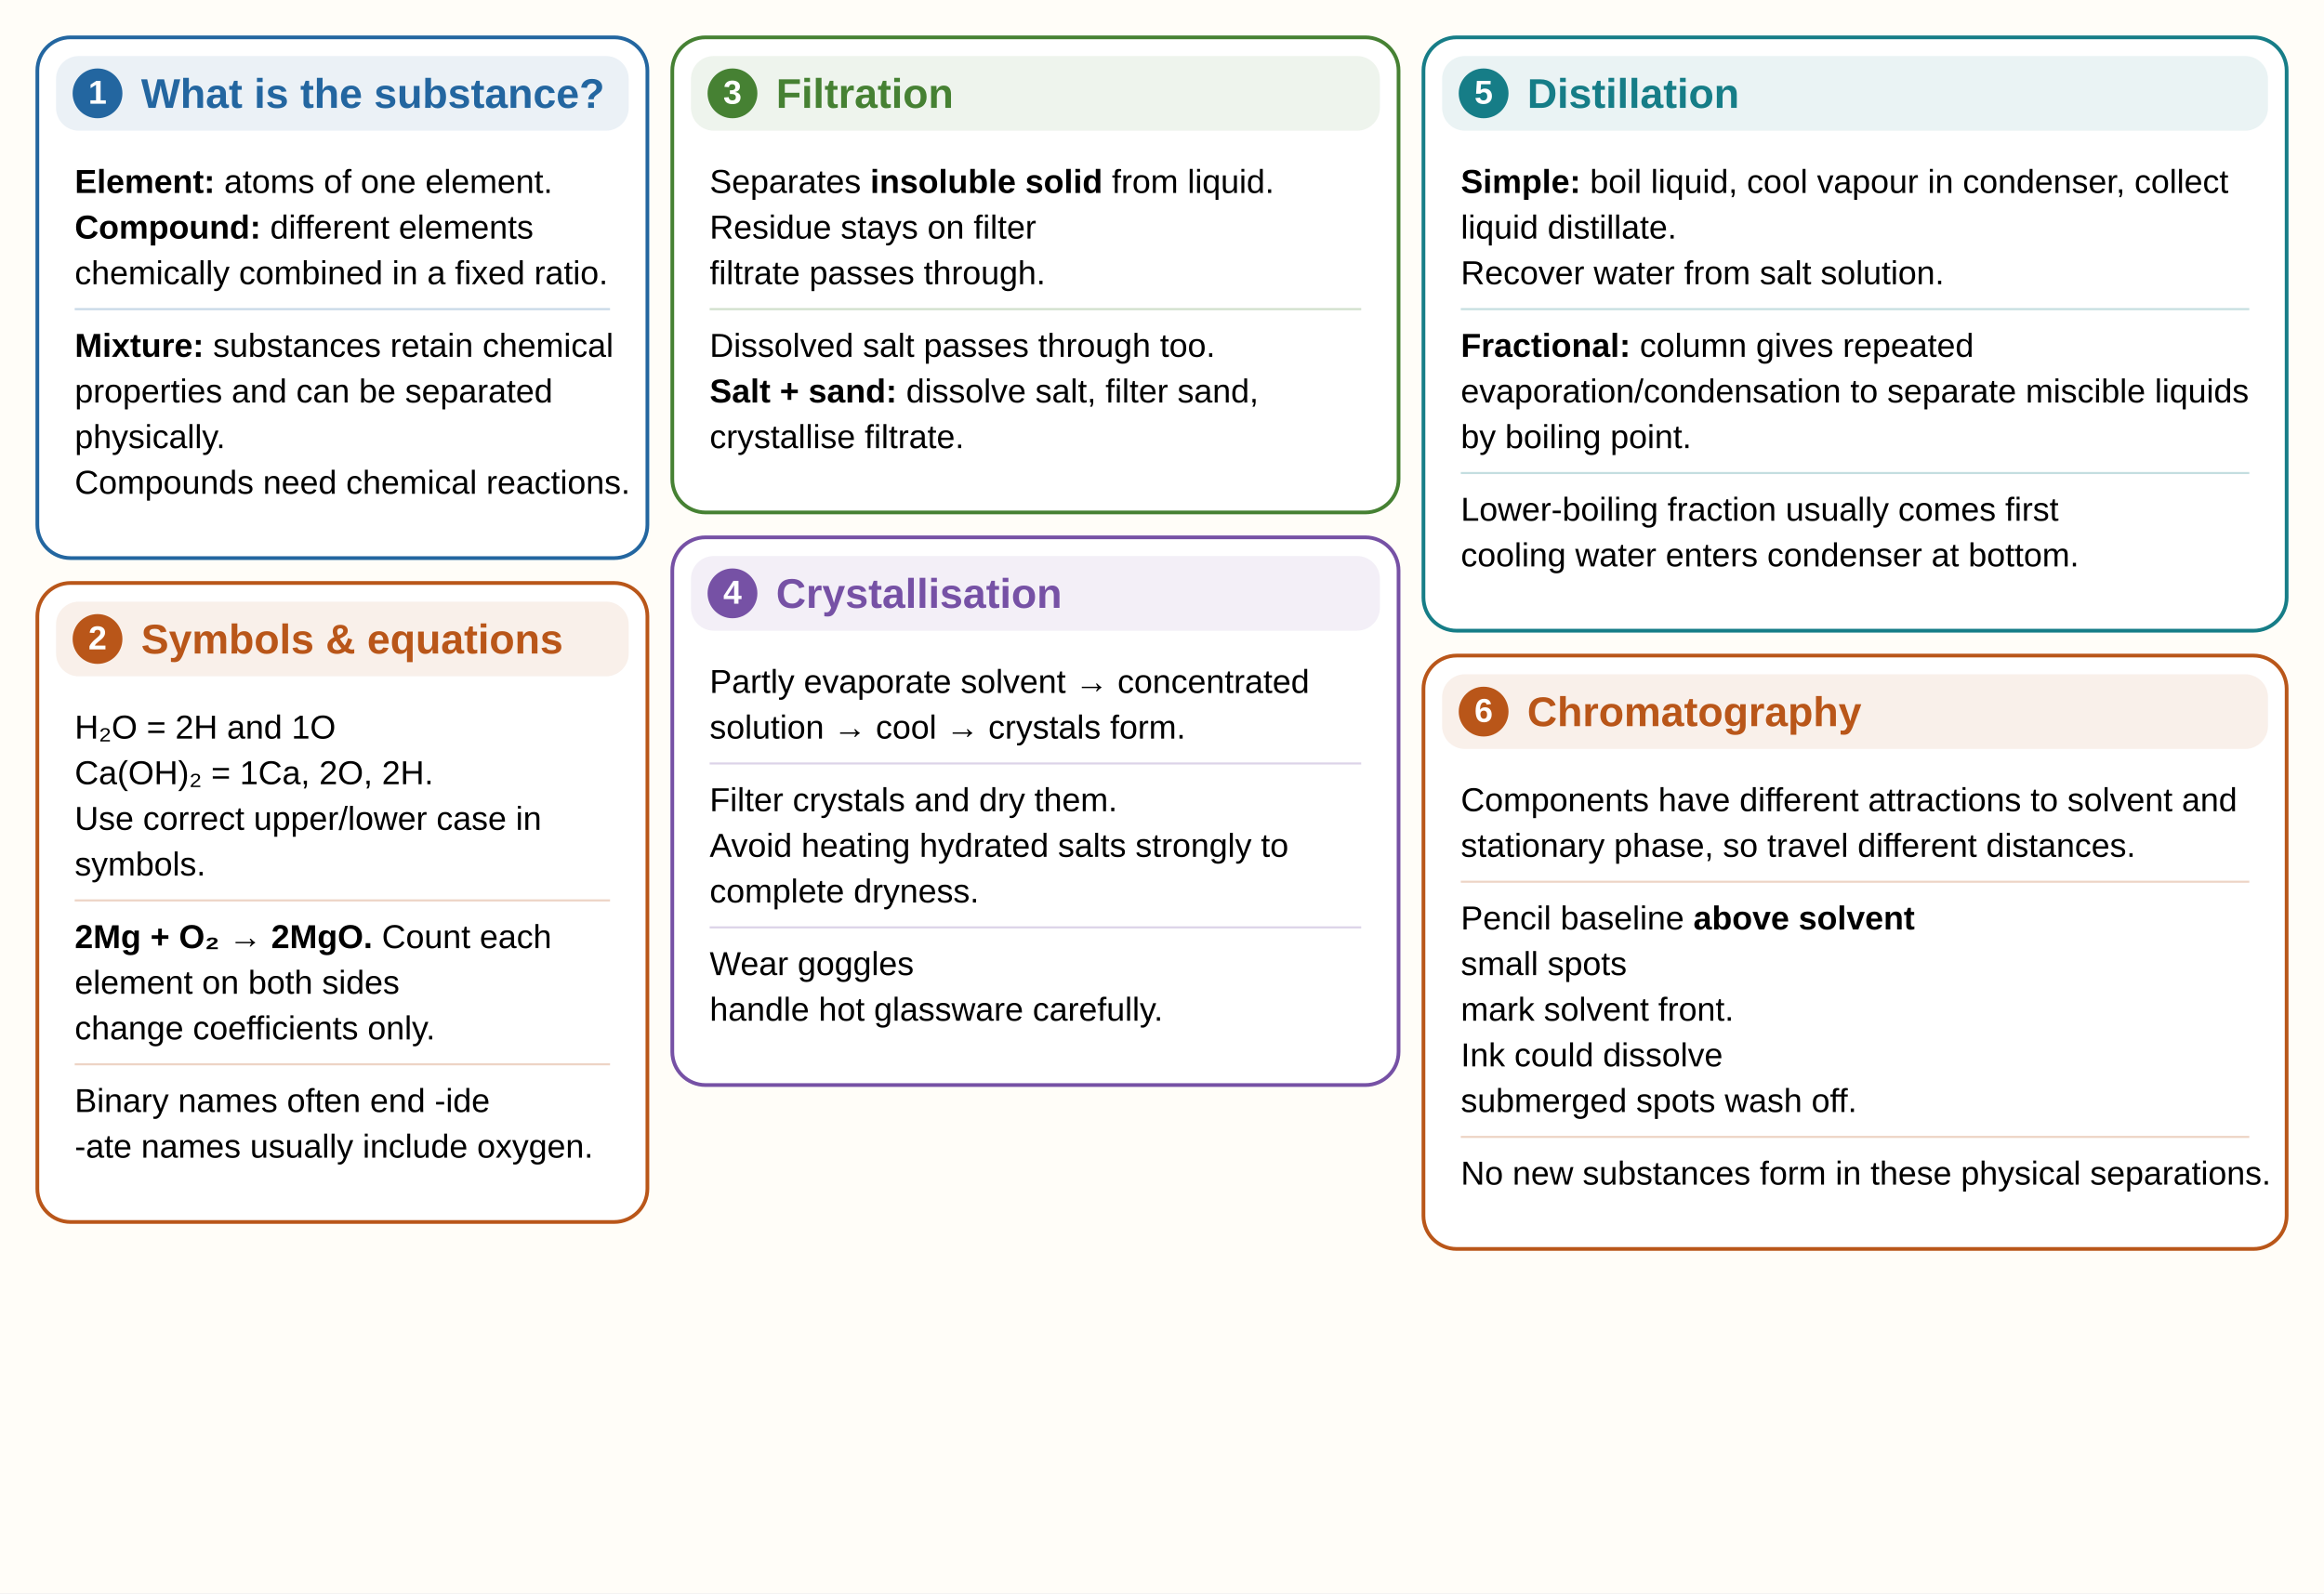
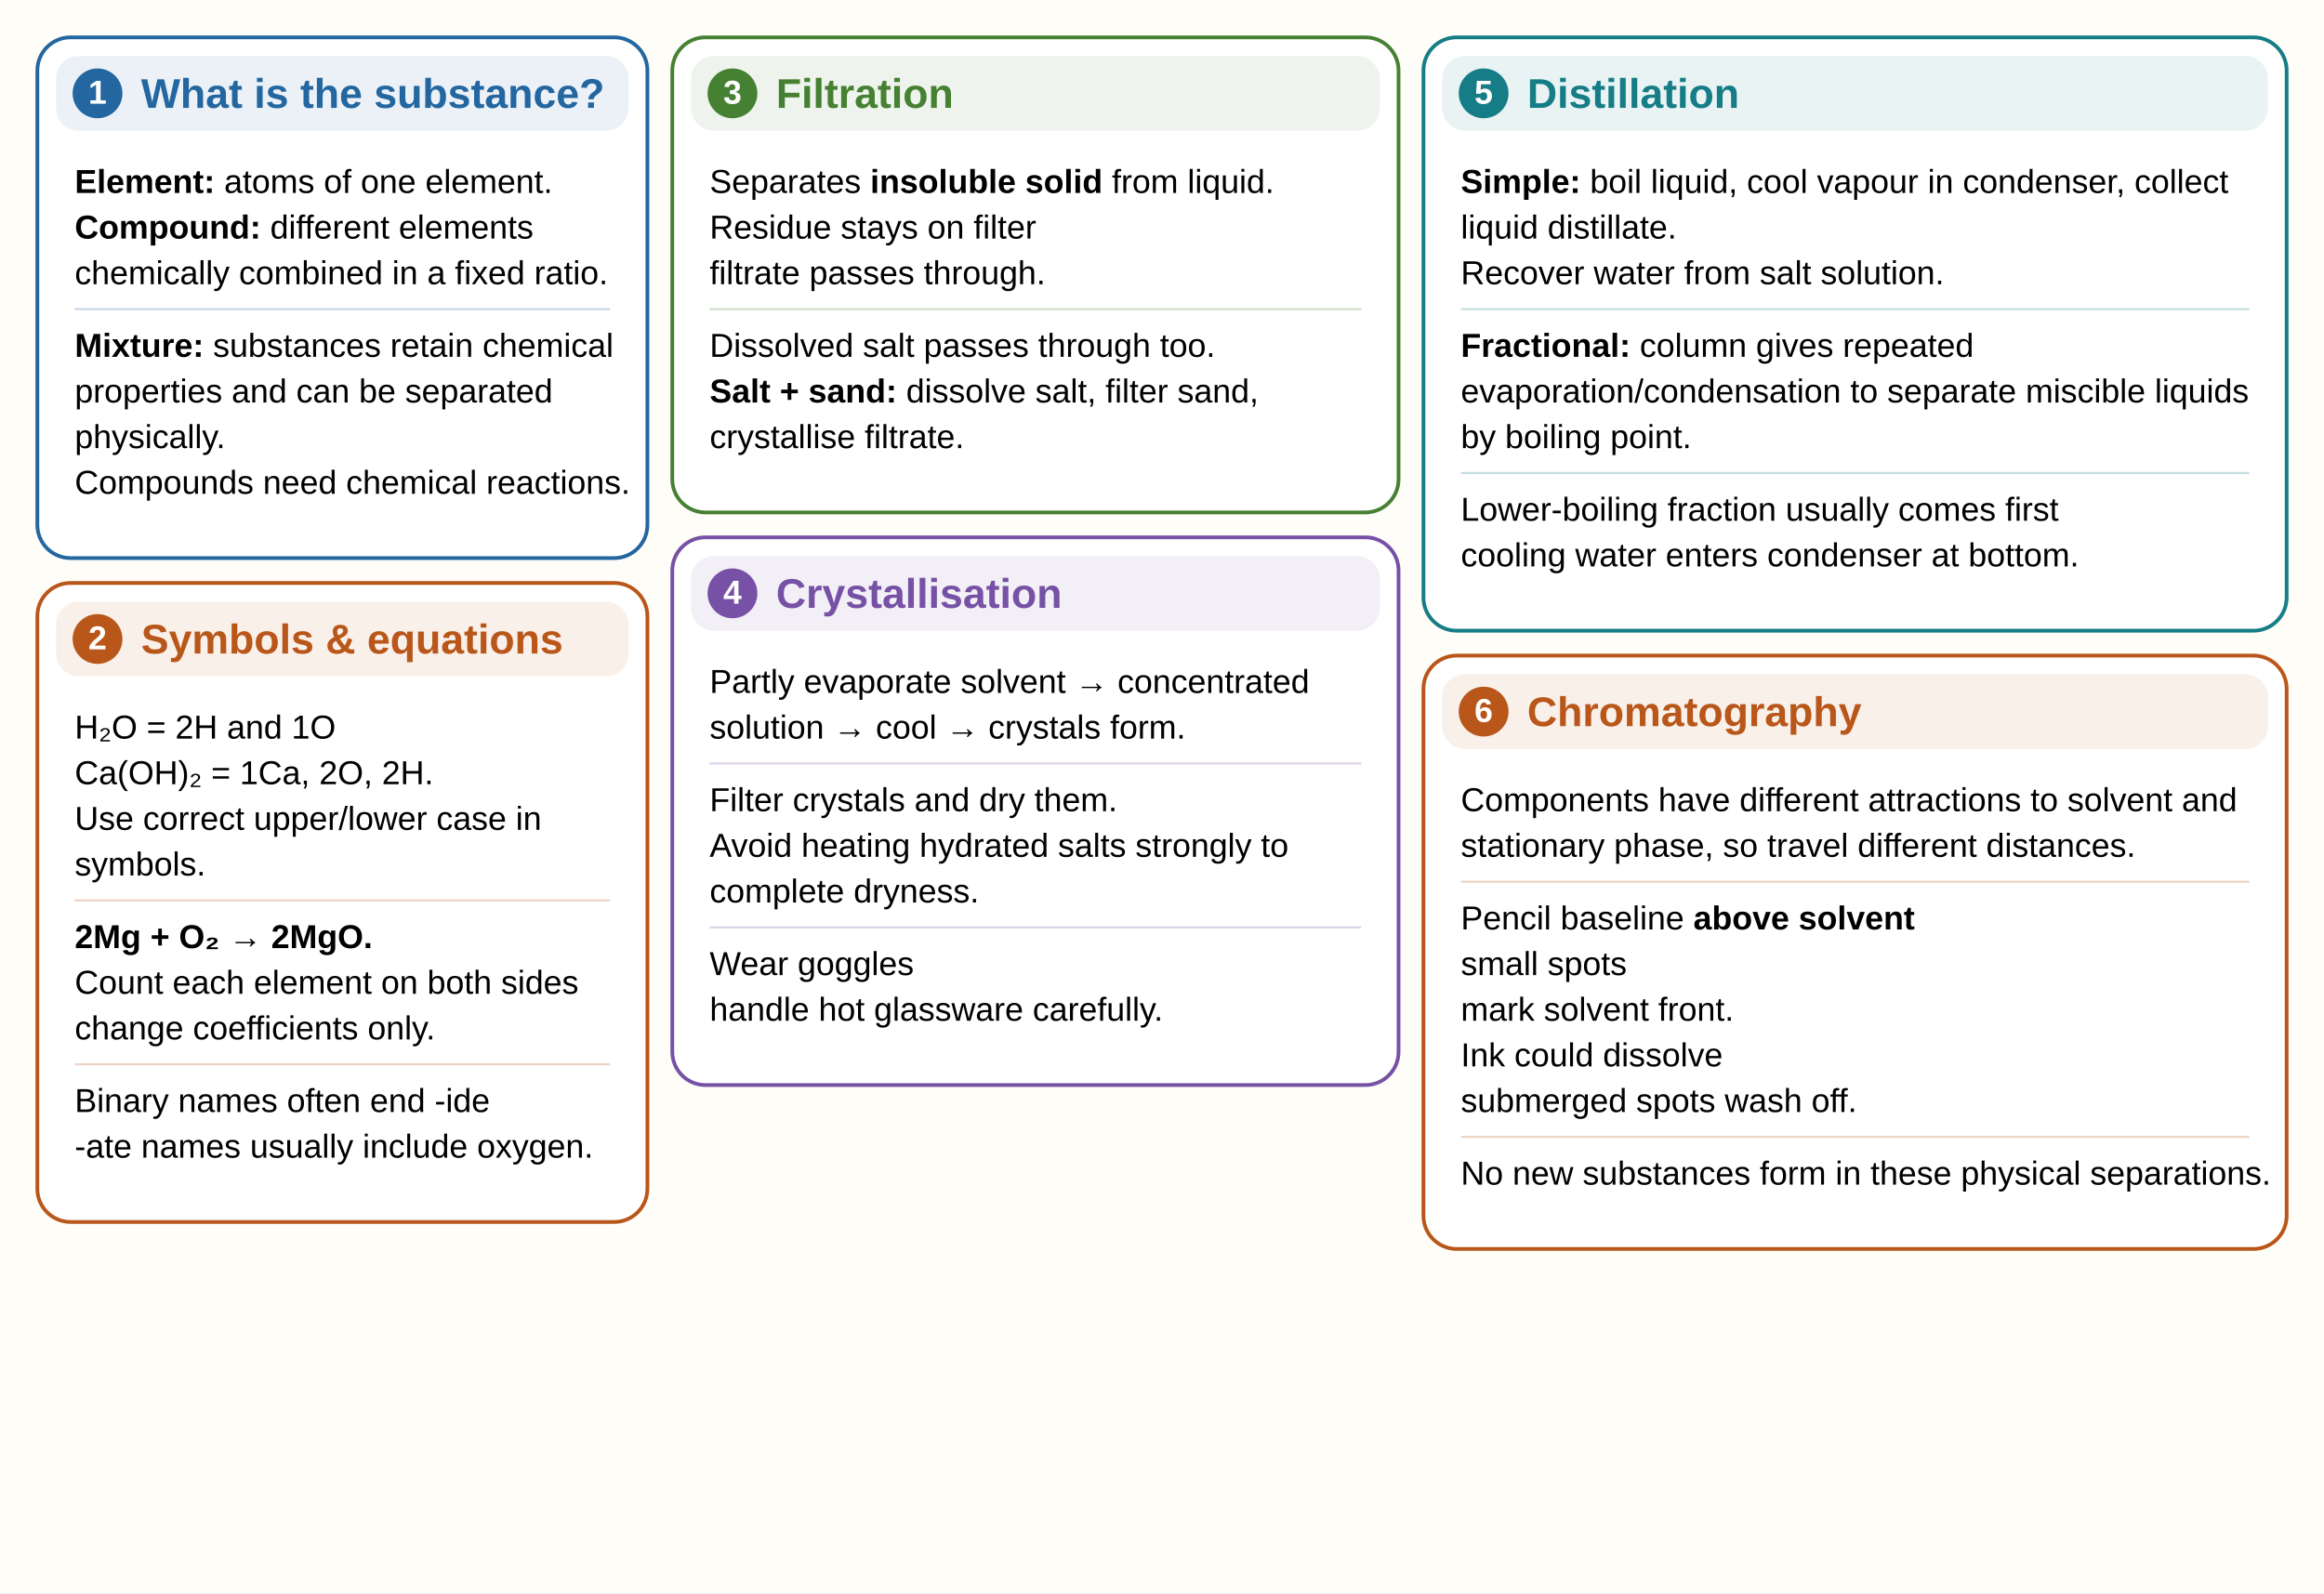
<svg xmlns="http://www.w3.org/2000/svg" width="2400" height="1645.714" viewBox="0 0 1120 768" role="img" aria-labelledby="map-title map-description" data-print-width-mm="277" font-family="Segoe UI,Arial,sans-serif">
  <defs>
    <marker id="arrow-2366a0" viewBox="0 0 10 10" refX="9" refY="5" markerWidth="4" markerHeight="4" orient="auto-start-reverse">
      <path d="M1 1L9 5L1 9" fill="none" stroke="#2366a0" stroke-width="2" stroke-linejoin="round" />
    </marker>
    <marker id="arrow-b95619" viewBox="0 0 10 10" refX="9" refY="5" markerWidth="4" markerHeight="4" orient="auto-start-reverse">
      <path d="M1 1L9 5L1 9" fill="none" stroke="#b95619" stroke-width="2" stroke-linejoin="round" />
    </marker>
    <marker id="arrow-468133" viewBox="0 0 10 10" refX="9" refY="5" markerWidth="4" markerHeight="4" orient="auto-start-reverse">
      <path d="M1 1L9 5L1 9" fill="none" stroke="#468133" stroke-width="2" stroke-linejoin="round" />
    </marker>
    <marker id="arrow-7651a5" viewBox="0 0 10 10" refX="9" refY="5" markerWidth="4" markerHeight="4" orient="auto-start-reverse">
      <path d="M1 1L9 5L1 9" fill="none" stroke="#7651a5" stroke-width="2" stroke-linejoin="round" />
    </marker>
    <marker id="arrow-167d87" viewBox="0 0 10 10" refX="9" refY="5" markerWidth="4" markerHeight="4" orient="auto-start-reverse">
      <path d="M1 1L9 5L1 9" fill="none" stroke="#167d87" stroke-width="2" stroke-linejoin="round" />
    </marker>
    <marker id="arrow-b95619" viewBox="0 0 10 10" refX="9" refY="5" markerWidth="4" markerHeight="4" orient="auto-start-reverse">
      <path d="M1 1L9 5L1 9" fill="none" stroke="#b95619" stroke-width="2" stroke-linejoin="round" />
    </marker>
  </defs>
  <rect width="1120" height="768" fill="#fffdf8" />
  <g class="map-section" id="section-1" data-source-panel="0" data-bounds="0,0,294,251" transform="translate(18 18)">
    <rect width="294" height="251" rx="16" fill="white" stroke="#2366a0" stroke-width="1.8" />
    <g class="section-heading">
      <rect x="9" y="9" width="276" height="36" rx="11" fill="#2366a0" opacity=".09" />
      <circle cx="29" cy="27" r="12" fill="#2366a0" />
      <text class="diagram-label" x="29" y="32" font-size="16" fill="white" font-weight="700" text-anchor="middle">1</text>
      <text class="panel-title" x="50" y="34" font-size="20" fill="#2366a0" font-weight="700" text-anchor="start">What is the substance?</text>
    </g>
    <g class="section-body">
      <text class="body-text" x="18" y="75" font-size="16" fill="#000000" font-weight="400" text-anchor="start">
        <tspan font-weight="700">Element:</tspan> atoms of one element.</text>
      <text class="body-text" x="18" y="97" font-size="16" fill="#000000" font-weight="400" text-anchor="start">
        <tspan font-weight="700">Compound:</tspan> different elements</text>
      <text class="body-text" x="18" y="119" font-size="16" fill="#000000" font-weight="400" text-anchor="start">chemically combined in a fixed ratio.</text>
      <path class="section-divider" d="M18 131H276" stroke="#2366a0" stroke-opacity=".25" stroke-width="1" fill="none" />
      <text class="body-text" x="18" y="154" font-size="16" fill="#000000" font-weight="400" text-anchor="start">
        <tspan font-weight="700">Mixture:</tspan> substances retain chemical</text>
      <text class="body-text" x="18" y="176" font-size="16" fill="#000000" font-weight="400" text-anchor="start">properties and can be separated</text>
      <text class="body-text" x="18" y="198" font-size="16" fill="#000000" font-weight="400" text-anchor="start">physically.</text>
      <text class="body-text" x="18" y="220" font-size="16" fill="#000000" font-weight="400" text-anchor="start">Compounds need chemical reactions.</text>
    </g>
  </g>
  <g class="map-section" id="section-2" data-source-panel="1" data-bounds="0,0,294,308" transform="translate(18 281)">
    <rect width="294" height="308" rx="16" fill="white" stroke="#b95619" stroke-width="1.8" />
    <g class="section-heading">
      <rect x="9" y="9" width="276" height="36" rx="11" fill="#b95619" opacity=".09" />
      <circle cx="29" cy="27" r="12" fill="#b95619" />
      <text class="diagram-label" x="29" y="32" font-size="16" fill="white" font-weight="700" text-anchor="middle">2</text>
      <text class="panel-title" x="50" y="34" font-size="20" fill="#b95619" font-weight="700" text-anchor="start">Symbols &amp; equations</text>
    </g>
    <g class="section-body">
      <text class="body-text" x="18" y="75" font-size="16" fill="#000000" font-weight="400" text-anchor="start">H₂O = 2H and 1O</text>
      <text class="body-text" x="18" y="97" font-size="16" fill="#000000" font-weight="400" text-anchor="start">Ca(OH)₂ = 1Ca, 2O, 2H.</text>
      <text class="body-text" x="18" y="119" font-size="16" fill="#000000" font-weight="400" text-anchor="start">Use correct upper/lower case in</text>
      <text class="body-text" x="18" y="141" font-size="16" fill="#000000" font-weight="400" text-anchor="start">symbols.</text>
      <path class="section-divider" d="M18 153H276" stroke="#b95619" stroke-opacity=".25" stroke-width="1" fill="none" />
      <text class="body-text" x="18" y="176" font-size="16" fill="#000000" font-weight="400" text-anchor="start">
        <tspan font-weight="700">2Mg</tspan>
        <tspan font-weight="700">+</tspan>
        <tspan font-weight="700">O₂</tspan>
        <tspan font-weight="700">→</tspan>
-         <tspan font-weight="700">2MgO.</tspan> Count each</text>
-       <text class="body-text" x="18" y="198" font-size="16" fill="#000000" font-weight="400" text-anchor="start">element on both sides</text>
+         <tspan font-weight="700">2MgO.</tspan>
+       </text>
+       <text class="body-text" x="18" y="198" font-size="16" fill="#000000" font-weight="400" text-anchor="start">Count each element on both sides</text>
      <text class="body-text" x="18" y="220" font-size="16" fill="#000000" font-weight="400" text-anchor="start">change coefficients only.</text>
      <path class="section-divider" d="M18 232H276" stroke="#b95619" stroke-opacity=".25" stroke-width="1" fill="none" />
      <text class="body-text" x="18" y="255" font-size="16" fill="#000000" font-weight="400" text-anchor="start">Binary names often end -ide</text>
      <text class="body-text" x="18" y="277" font-size="16" fill="#000000" font-weight="400" text-anchor="start">-ate names usually include oxygen.</text>
    </g>
  </g>
  <g class="map-section" id="section-3" data-source-panel="2" data-bounds="0,0,350,229" transform="translate(324 18)">
    <rect width="350" height="229" rx="16" fill="white" stroke="#468133" stroke-width="1.8" />
    <g class="section-heading">
      <rect x="9" y="9" width="332" height="36" rx="11" fill="#468133" opacity=".09" />
      <circle cx="29" cy="27" r="12" fill="#468133" />
      <text class="diagram-label" x="29" y="32" font-size="16" fill="white" font-weight="700" text-anchor="middle">3</text>
      <text class="panel-title" x="50" y="34" font-size="20" fill="#468133" font-weight="700" text-anchor="start">Filtration</text>
    </g>
    <g class="section-body">
      <text class="body-text" x="18" y="75" font-size="16" fill="#000000" font-weight="400" text-anchor="start">Separates <tspan font-weight="700">insoluble</tspan>
        <tspan font-weight="700">solid</tspan> from liquid.</text>
      <text class="body-text" x="18" y="97" font-size="16" fill="#000000" font-weight="400" text-anchor="start">Residue stays on filter</text>
      <text class="body-text" x="18" y="119" font-size="16" fill="#000000" font-weight="400" text-anchor="start">filtrate passes through.</text>
      <path class="section-divider" d="M18 131H332" stroke="#468133" stroke-opacity=".25" stroke-width="1" fill="none" />
      <text class="body-text" x="18" y="154" font-size="16" fill="#000000" font-weight="400" text-anchor="start">Dissolved salt passes through too.</text>
      <text class="body-text" x="18" y="176" font-size="16" fill="#000000" font-weight="400" text-anchor="start">
        <tspan font-weight="700">Salt</tspan>
        <tspan font-weight="700">+</tspan>
        <tspan font-weight="700">sand:</tspan> dissolve salt, filter sand,</text>
      <text class="body-text" x="18" y="198" font-size="16" fill="#000000" font-weight="400" text-anchor="start">crystallise filtrate.</text>
    </g>
  </g>
  <g class="map-section" id="section-4" data-source-panel="3" data-bounds="0,0,350,264" transform="translate(324 259)">
    <rect width="350" height="264" rx="16" fill="white" stroke="#7651a5" stroke-width="1.8" />
    <g class="section-heading">
      <rect x="9" y="9" width="332" height="36" rx="11" fill="#7651a5" opacity=".09" />
      <circle cx="29" cy="27" r="12" fill="#7651a5" />
      <text class="diagram-label" x="29" y="32" font-size="16" fill="white" font-weight="700" text-anchor="middle">4</text>
      <text class="panel-title" x="50" y="34" font-size="20" fill="#7651a5" font-weight="700" text-anchor="start">Crystallisation</text>
    </g>
    <g class="section-body">
      <text class="body-text" x="18" y="75" font-size="16" fill="#000000" font-weight="400" text-anchor="start">Partly evaporate solvent → concentrated</text>
      <text class="body-text" x="18" y="97" font-size="16" fill="#000000" font-weight="400" text-anchor="start">solution → cool → crystals form.</text>
      <path class="section-divider" d="M18 109H332" stroke="#7651a5" stroke-opacity=".25" stroke-width="1" fill="none" />
      <text class="body-text" x="18" y="132" font-size="16" fill="#000000" font-weight="400" text-anchor="start">Filter crystals and dry them.</text>
      <text class="body-text" x="18" y="154" font-size="16" fill="#000000" font-weight="400" text-anchor="start">Avoid heating hydrated salts strongly to</text>
      <text class="body-text" x="18" y="176" font-size="16" fill="#000000" font-weight="400" text-anchor="start">complete dryness.</text>
      <path class="section-divider" d="M18 188H332" stroke="#7651a5" stroke-opacity=".25" stroke-width="1" fill="none" />
      <text class="body-text" x="18" y="211" font-size="16" fill="#000000" font-weight="400" text-anchor="start">Wear goggles</text>
      <text class="body-text" x="18" y="233" font-size="16" fill="#000000" font-weight="400" text-anchor="start">handle hot glassware carefully.</text>
    </g>
  </g>
  <g class="map-section" id="section-5" data-source-panel="4" data-bounds="0,0,416,286" transform="translate(686 18)">
    <rect width="416" height="286" rx="16" fill="white" stroke="#167d87" stroke-width="1.8" />
    <g class="section-heading">
      <rect x="9" y="9" width="398" height="36" rx="11" fill="#167d87" opacity=".09" />
      <circle cx="29" cy="27" r="12" fill="#167d87" />
      <text class="diagram-label" x="29" y="32" font-size="16" fill="white" font-weight="700" text-anchor="middle">5</text>
      <text class="panel-title" x="50" y="34" font-size="20" fill="#167d87" font-weight="700" text-anchor="start">Distillation</text>
    </g>
    <g class="section-body">
      <text class="body-text" x="18" y="75" font-size="16" fill="#000000" font-weight="400" text-anchor="start">
        <tspan font-weight="700">Simple:</tspan> boil liquid, cool vapour in condenser, collect</text>
      <text class="body-text" x="18" y="97" font-size="16" fill="#000000" font-weight="400" text-anchor="start">liquid distillate.</text>
      <text class="body-text" x="18" y="119" font-size="16" fill="#000000" font-weight="400" text-anchor="start">Recover water from salt solution.</text>
      <path class="section-divider" d="M18 131H398" stroke="#167d87" stroke-opacity=".25" stroke-width="1" fill="none" />
      <text class="body-text" x="18" y="154" font-size="16" fill="#000000" font-weight="400" text-anchor="start">
        <tspan font-weight="700">Fractional:</tspan> column gives repeated</text>
      <text class="body-text" x="18" y="176" font-size="16" fill="#000000" font-weight="400" text-anchor="start">evaporation/condensation to separate miscible liquids</text>
      <text class="body-text" x="18" y="198" font-size="16" fill="#000000" font-weight="400" text-anchor="start">by boiling point.</text>
      <path class="section-divider" d="M18 210H398" stroke="#167d87" stroke-opacity=".25" stroke-width="1" fill="none" />
      <text class="body-text" x="18" y="233" font-size="16" fill="#000000" font-weight="400" text-anchor="start">Lower-boiling fraction usually comes first</text>
      <text class="body-text" x="18" y="255" font-size="16" fill="#000000" font-weight="400" text-anchor="start">cooling water enters condenser at bottom.</text>
    </g>
  </g>
  <g class="map-section" id="section-6" data-source-panel="5" data-bounds="0,0,416,286" transform="translate(686 316)">
    <rect width="416" height="286" rx="16" fill="white" stroke="#b95619" stroke-width="1.8" />
    <g class="section-heading">
      <rect x="9" y="9" width="398" height="36" rx="11" fill="#b95619" opacity=".09" />
      <circle cx="29" cy="27" r="12" fill="#b95619" />
      <text class="diagram-label" x="29" y="32" font-size="16" fill="white" font-weight="700" text-anchor="middle">6</text>
      <text class="panel-title" x="50" y="34" font-size="20" fill="#b95619" font-weight="700" text-anchor="start">Chromatography</text>
    </g>
    <g class="section-body">
      <text class="body-text" x="18" y="75" font-size="16" fill="#000000" font-weight="400" text-anchor="start">Components have different attractions to solvent and</text>
      <text class="body-text" x="18" y="97" font-size="16" fill="#000000" font-weight="400" text-anchor="start">stationary phase, so travel different distances.</text>
      <path class="section-divider" d="M18 109H398" stroke="#b95619" stroke-opacity=".25" stroke-width="1" fill="none" />
      <text class="body-text" x="18" y="132" font-size="16" fill="#000000" font-weight="400" text-anchor="start">Pencil baseline <tspan font-weight="700">above</tspan>
        <tspan font-weight="700">solvent</tspan>
      </text>
      <text class="body-text" x="18" y="154" font-size="16" fill="#000000" font-weight="400" text-anchor="start">small spots</text>
      <text class="body-text" x="18" y="176" font-size="16" fill="#000000" font-weight="400" text-anchor="start">mark solvent front.</text>
      <text class="body-text" x="18" y="198" font-size="16" fill="#000000" font-weight="400" text-anchor="start">Ink could dissolve</text>
      <text class="body-text" x="18" y="220" font-size="16" fill="#000000" font-weight="400" text-anchor="start">submerged spots wash off.</text>
      <path class="section-divider" d="M18 232H398" stroke="#b95619" stroke-opacity=".25" stroke-width="1" fill="none" />
      <text class="body-text" x="18" y="255" font-size="16" fill="#000000" font-weight="400" text-anchor="start">No new substances form in these physical separations.</text>
    </g>
  </g>
</svg>
